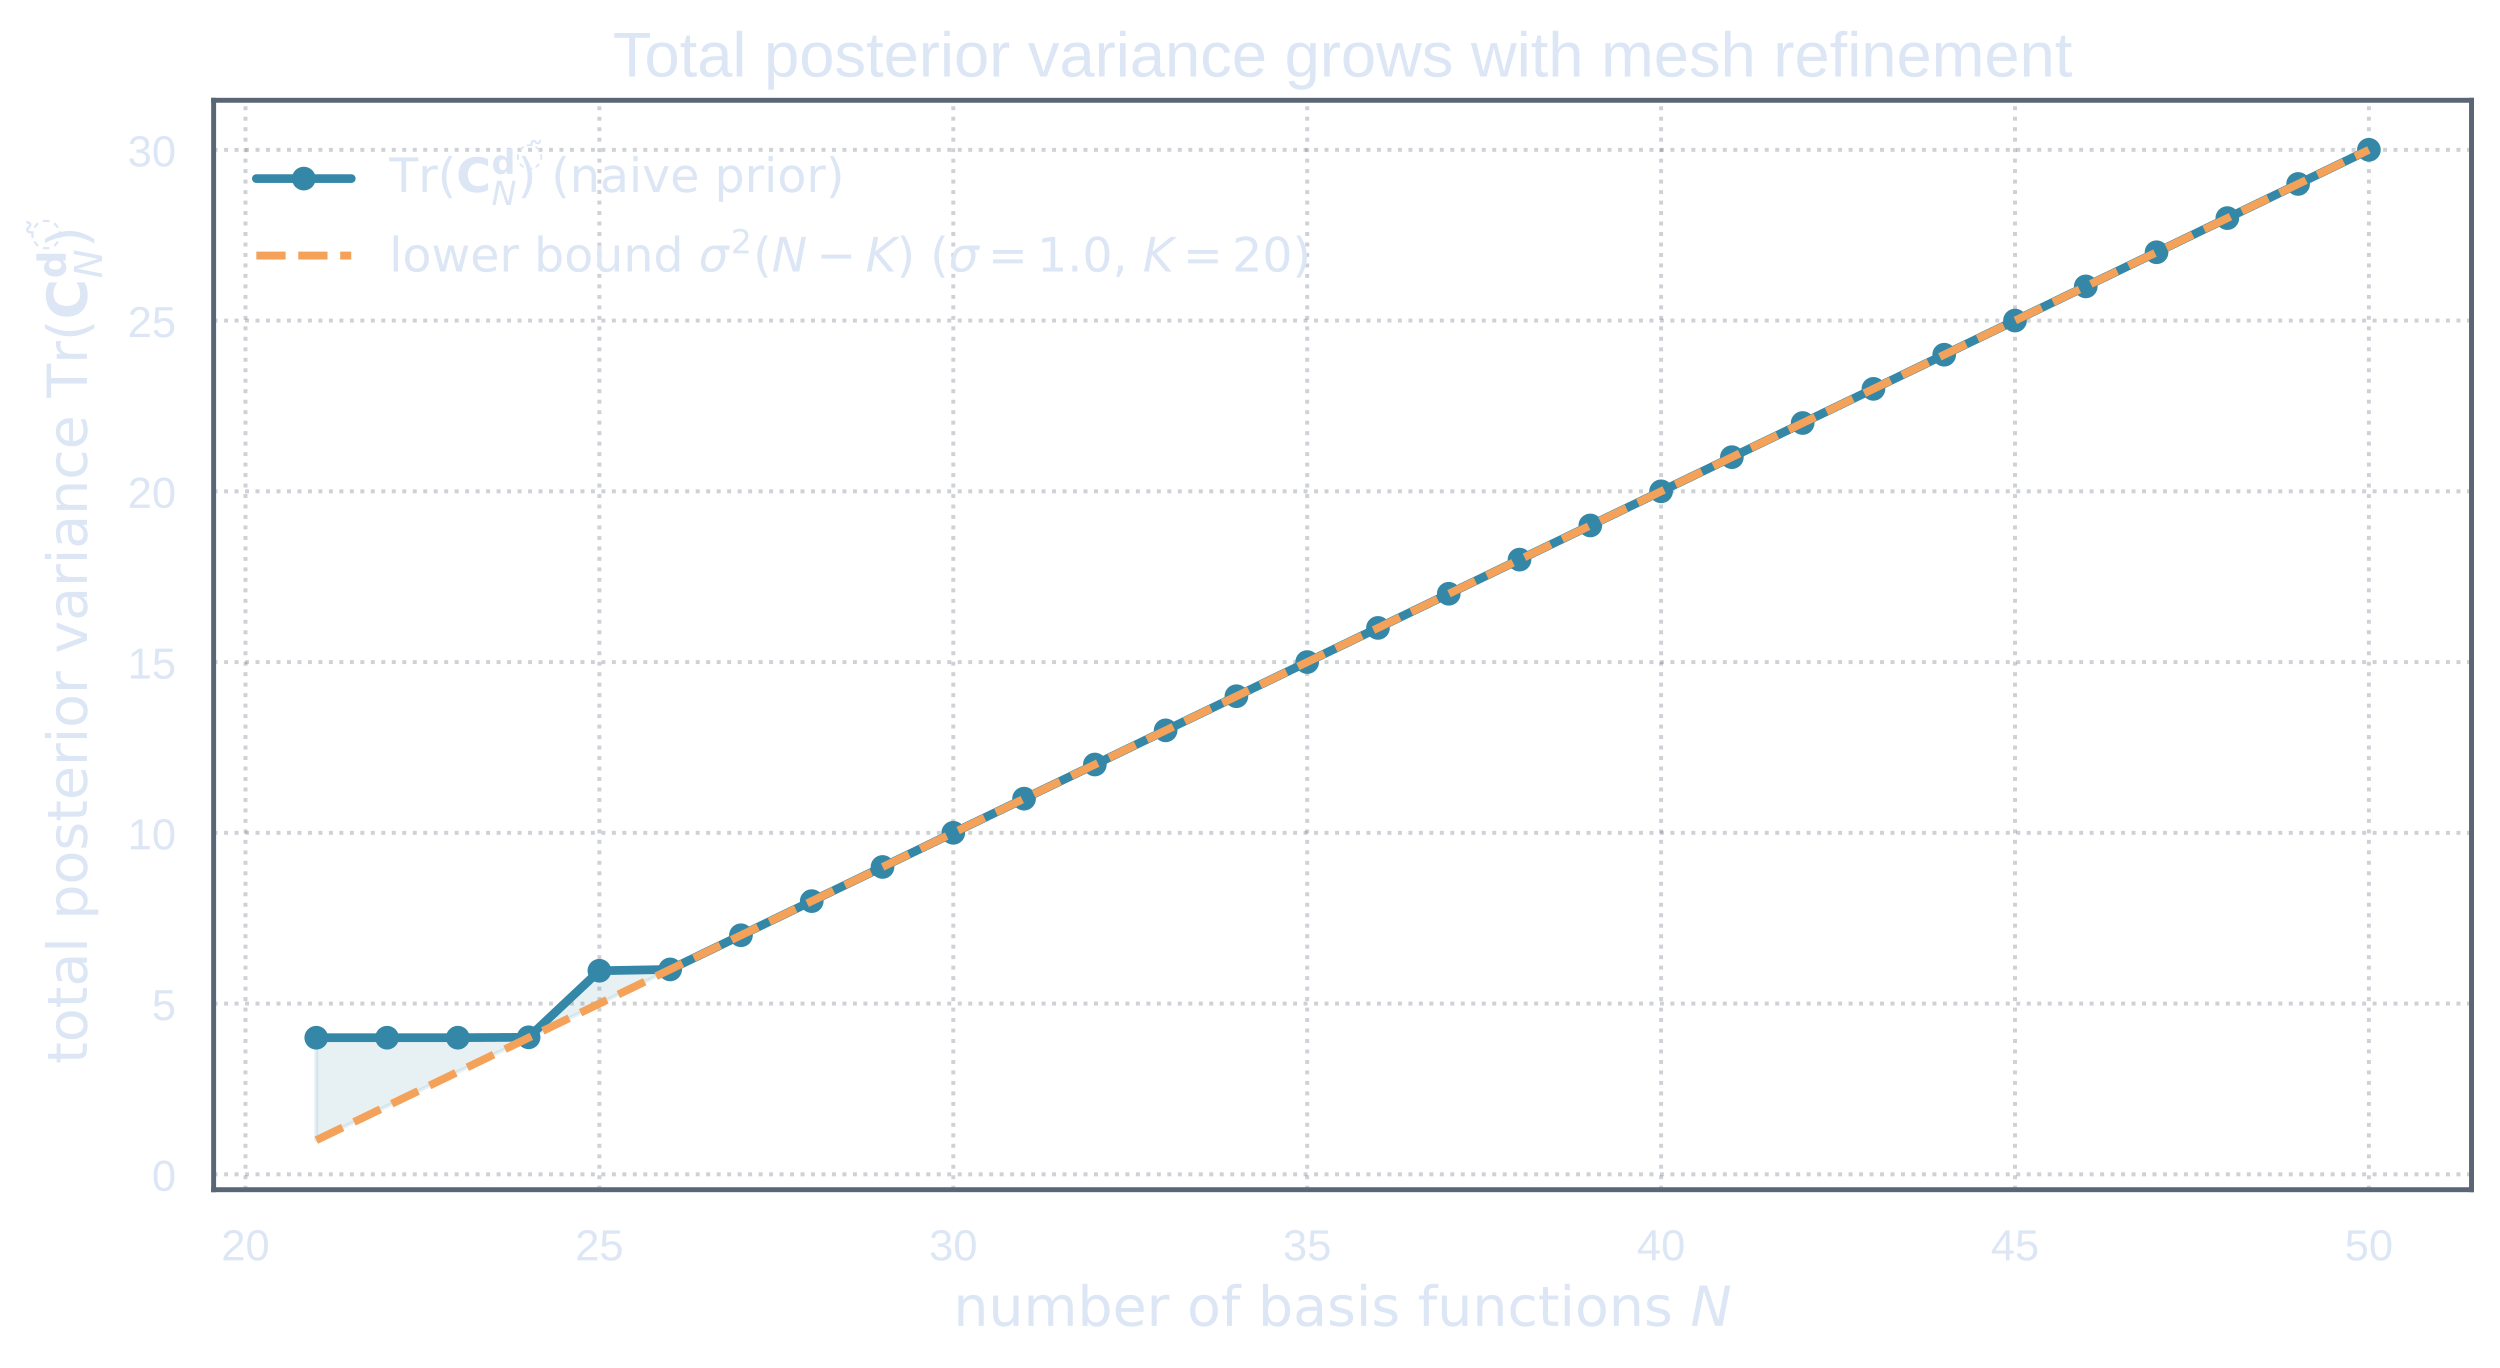
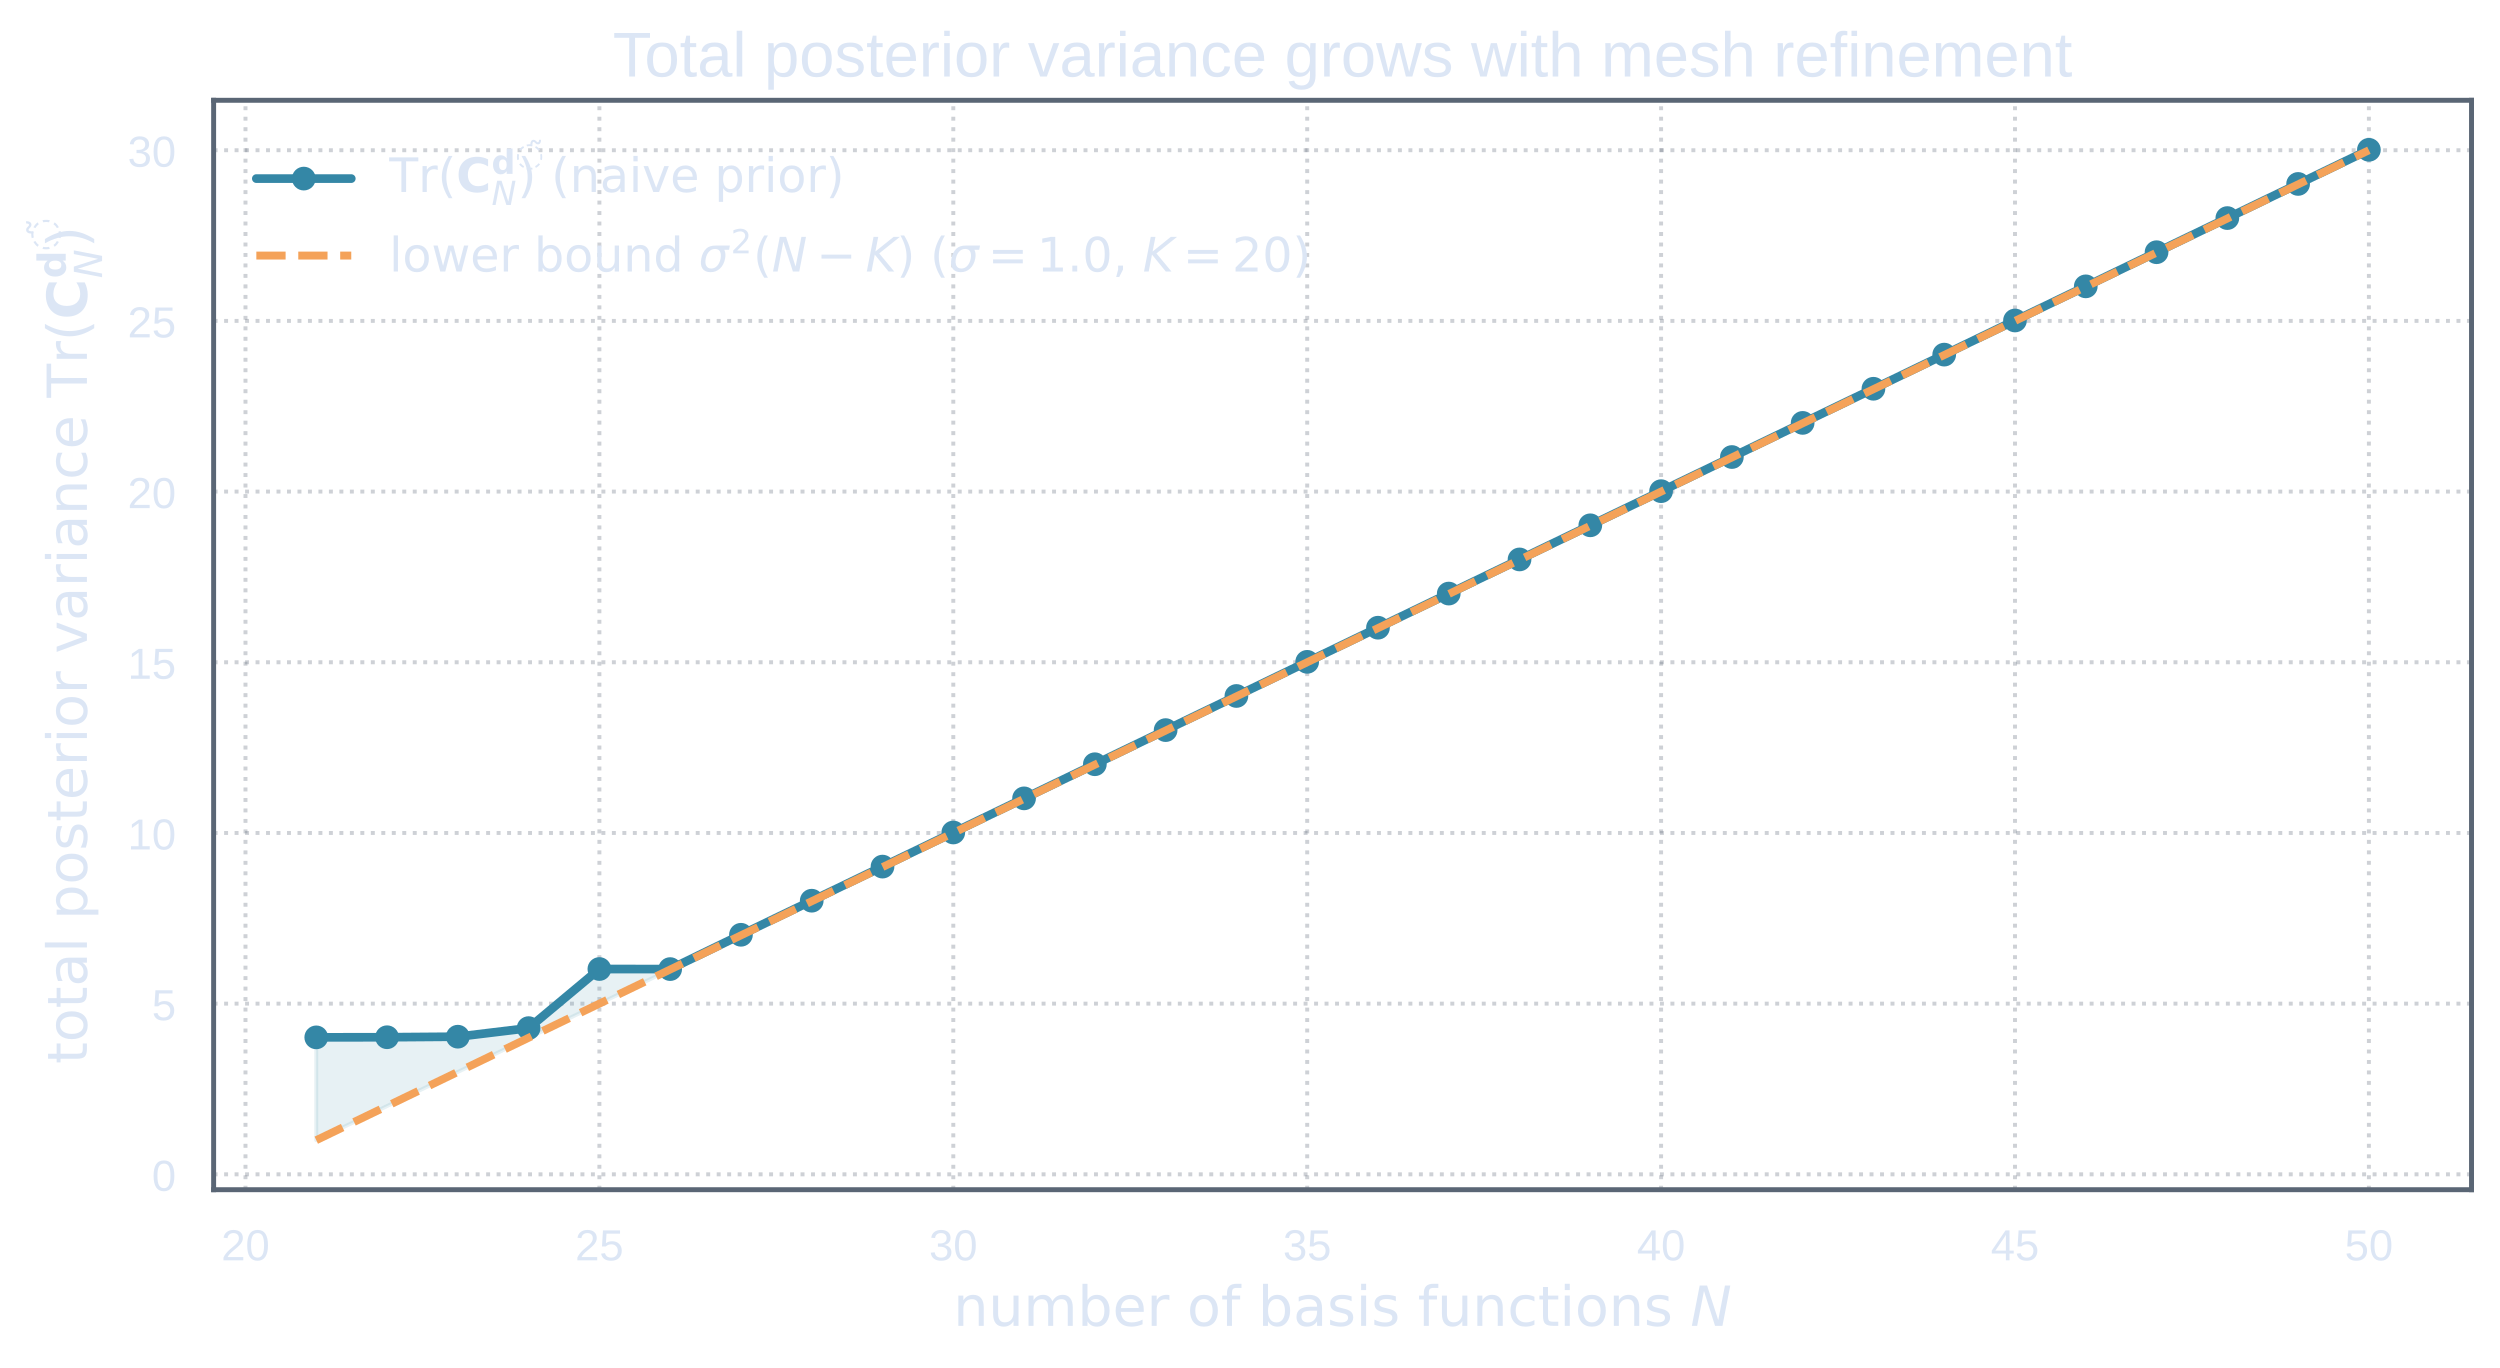
<svg xmlns="http://www.w3.org/2000/svg" xmlns:xlink="http://www.w3.org/1999/xlink" width="632.126pt" height="345.713pt" viewBox="0 0 632.126 345.713" version="1.1">
  <defs>
    <style type="text/css">*{stroke-linejoin: round; stroke-linecap: butt}</style>
  </defs>
  <g id="figure_1">
    <g id="patch_1">
      <path d="M 0 345.713  L 632.126 345.713  L 632.126 0  L 0 0  L 0 345.713  z " style="fill: none" />
    </g>
    <g id="axes_1">
      <g id="patch_2">
        <path d="M 54.017 300.817  L 624.926 300.817  L 624.926 25.358  L 54.017 25.358  L 54.017 300.817  z " style="fill: none" />
      </g>
      <g id="matplotlib.axis_1">
        <g id="xtick_1">
          <g id="line2d_1">
-             <path d="M 62.071 300.817  L 62.071 25.358  " clip-path="url(#p3e83a64a45)" style="fill: none; stroke-dasharray: 1,1.65; stroke-dashoffset: 0; stroke: #5a6675; stroke-opacity: 0.3" />
+             <path d="M 62.071 300.817  L 62.071 25.358  " clip-path="url(#pcfaa991cce)" style="fill: none; stroke-dasharray: 1,1.65; stroke-dashoffset: 0; stroke: #5a6675; stroke-opacity: 0.3" />
          </g>
          <g id="text_1">
            <text style="font-size: 11px; font-family: 'Arial', 'DejaVu Sans', 'Liberation Sans', 'Bitstream Vera Sans', sans-serif; text-anchor: middle; fill: #dce6f5" x="62.071" y="318.676" transform="rotate(-0 62.07107 318.6758)">20</text>
          </g>
        </g>
        <g id="xtick_2">
          <g id="line2d_2">
-             <path d="M 151.555 300.817  L 151.555 25.358  " clip-path="url(#p3e83a64a45)" style="fill: none; stroke-dasharray: 1,1.65; stroke-dashoffset: 0; stroke: #5a6675; stroke-opacity: 0.3" />
+             <path d="M 151.555 300.817  L 151.555 25.358  " clip-path="url(#pcfaa991cce)" style="fill: none; stroke-dasharray: 1,1.65; stroke-dashoffset: 0; stroke: #5a6675; stroke-opacity: 0.3" />
          </g>
          <g id="text_2">
            <text style="font-size: 11px; font-family: 'Arial', 'DejaVu Sans', 'Liberation Sans', 'Bitstream Vera Sans', sans-serif; text-anchor: middle; fill: #dce6f5" x="151.555" y="318.676" transform="rotate(-0 151.5552 318.6758)">25</text>
          </g>
        </g>
        <g id="xtick_3">
          <g id="line2d_3">
-             <path d="M 241.039 300.817  L 241.039 25.358  " clip-path="url(#p3e83a64a45)" style="fill: none; stroke-dasharray: 1,1.65; stroke-dashoffset: 0; stroke: #5a6675; stroke-opacity: 0.3" />
+             <path d="M 241.039 300.817  L 241.039 25.358  " clip-path="url(#pcfaa991cce)" style="fill: none; stroke-dasharray: 1,1.65; stroke-dashoffset: 0; stroke: #5a6675; stroke-opacity: 0.3" />
          </g>
          <g id="text_3">
            <text style="font-size: 11px; font-family: 'Arial', 'DejaVu Sans', 'Liberation Sans', 'Bitstream Vera Sans', sans-serif; text-anchor: middle; fill: #dce6f5" x="241.039" y="318.676" transform="rotate(-0 241.0393 318.6758)">30</text>
          </g>
        </g>
        <g id="xtick_4">
          <g id="line2d_4">
-             <path d="M 330.523 300.817  L 330.523 25.358  " clip-path="url(#p3e83a64a45)" style="fill: none; stroke-dasharray: 1,1.65; stroke-dashoffset: 0; stroke: #5a6675; stroke-opacity: 0.3" />
+             <path d="M 330.523 300.817  L 330.523 25.358  " clip-path="url(#pcfaa991cce)" style="fill: none; stroke-dasharray: 1,1.65; stroke-dashoffset: 0; stroke: #5a6675; stroke-opacity: 0.3" />
          </g>
          <g id="text_4">
            <text style="font-size: 11px; font-family: 'Arial', 'DejaVu Sans', 'Liberation Sans', 'Bitstream Vera Sans', sans-serif; text-anchor: middle; fill: #dce6f5" x="330.523" y="318.676" transform="rotate(-0 330.5235 318.6758)">35</text>
          </g>
        </g>
        <g id="xtick_5">
          <g id="line2d_5">
-             <path d="M 420.008 300.817  L 420.008 25.358  " clip-path="url(#p3e83a64a45)" style="fill: none; stroke-dasharray: 1,1.65; stroke-dashoffset: 0; stroke: #5a6675; stroke-opacity: 0.3" />
+             <path d="M 420.008 300.817  L 420.008 25.358  " clip-path="url(#pcfaa991cce)" style="fill: none; stroke-dasharray: 1,1.65; stroke-dashoffset: 0; stroke: #5a6675; stroke-opacity: 0.3" />
          </g>
          <g id="text_5">
            <text style="font-size: 11px; font-family: 'Arial', 'DejaVu Sans', 'Liberation Sans', 'Bitstream Vera Sans', sans-serif; text-anchor: middle; fill: #dce6f5" x="420.008" y="318.676" transform="rotate(-0 420.0076 318.6758)">40</text>
          </g>
        </g>
        <g id="xtick_6">
          <g id="line2d_6">
-             <path d="M 509.492 300.817  L 509.492 25.358  " clip-path="url(#p3e83a64a45)" style="fill: none; stroke-dasharray: 1,1.65; stroke-dashoffset: 0; stroke: #5a6675; stroke-opacity: 0.3" />
+             <path d="M 509.492 300.817  L 509.492 25.358  " clip-path="url(#pcfaa991cce)" style="fill: none; stroke-dasharray: 1,1.65; stroke-dashoffset: 0; stroke: #5a6675; stroke-opacity: 0.3" />
          </g>
          <g id="text_6">
            <text style="font-size: 11px; font-family: 'Arial', 'DejaVu Sans', 'Liberation Sans', 'Bitstream Vera Sans', sans-serif; text-anchor: middle; fill: #dce6f5" x="509.492" y="318.676" transform="rotate(-0 509.4917 318.6758)">45</text>
          </g>
        </g>
        <g id="xtick_7">
          <g id="line2d_7">
-             <path d="M 598.976 300.817  L 598.976 25.358  " clip-path="url(#p3e83a64a45)" style="fill: none; stroke-dasharray: 1,1.65; stroke-dashoffset: 0; stroke: #5a6675; stroke-opacity: 0.3" />
+             <path d="M 598.976 300.817  L 598.976 25.358  " clip-path="url(#pcfaa991cce)" style="fill: none; stroke-dasharray: 1,1.65; stroke-dashoffset: 0; stroke: #5a6675; stroke-opacity: 0.3" />
          </g>
          <g id="text_7">
            <text style="font-size: 11px; font-family: 'Arial', 'DejaVu Sans', 'Liberation Sans', 'Bitstream Vera Sans', sans-serif; text-anchor: middle; fill: #dce6f5" x="598.976" y="318.676" transform="rotate(-0 598.9759 318.6758)">50</text>
          </g>
        </g>
        <g id="text_8">
          <g style="fill: #dce6f5" transform="translate(241.0519 335.6012)">
            <text>
              <tspan x="0" y="-0.359" style="font-size: 14px; font-family: 'DejaVu Sans'; fill: #dce6f5">n</tspan>
              <tspan x="8.873" y="-0.359" style="font-size: 14px; font-family: 'DejaVu Sans'; fill: #dce6f5">u</tspan>
              <tspan x="17.746" y="-0.359" style="font-size: 14px; font-family: 'DejaVu Sans'; fill: #dce6f5">m</tspan>
              <tspan x="31.384" y="-0.359" style="font-size: 14px; font-family: 'DejaVu Sans'; fill: #dce6f5">b</tspan>
              <tspan x="40.271" y="-0.359" style="font-size: 14px; font-family: 'DejaVu Sans'; fill: #dce6f5">e</tspan>
              <tspan x="48.884" y="-0.359" style="font-size: 14px; font-family: 'DejaVu Sans'; fill: #dce6f5">r</tspan>
              <tspan x="54.64" y="-0.359" style="font-size: 14px; font-family: 'DejaVu Sans'; fill: #dce6f5"> </tspan>
              <tspan x="59.09" y="-0.359" style="font-size: 14px; font-family: 'DejaVu Sans'; fill: #dce6f5">o</tspan>
              <tspan x="67.655" y="-0.359" style="font-size: 14px; font-family: 'DejaVu Sans'; fill: #dce6f5">f</tspan>
              <tspan x="72.584" y="-0.359" style="font-size: 14px; font-family: 'DejaVu Sans'; fill: #dce6f5"> </tspan>
              <tspan x="77.034" y="-0.359" style="font-size: 14px; font-family: 'DejaVu Sans'; fill: #dce6f5">b</tspan>
              <tspan x="85.921" y="-0.359" style="font-size: 14px; font-family: 'DejaVu Sans'; fill: #dce6f5">a</tspan>
              <tspan x="94.5" y="-0.359" style="font-size: 14px; font-family: 'DejaVu Sans'; fill: #dce6f5">s</tspan>
              <tspan x="101.794" y="-0.359" style="font-size: 14px; font-family: 'DejaVu Sans'; fill: #dce6f5">i</tspan>
              <tspan x="105.684" y="-0.359" style="font-size: 14px; font-family: 'DejaVu Sans'; fill: #dce6f5">s</tspan>
              <tspan x="112.978" y="-0.359" style="font-size: 14px; font-family: 'DejaVu Sans'; fill: #dce6f5"> </tspan>
              <tspan x="117.428" y="-0.359" style="font-size: 14px; font-family: 'DejaVu Sans'; fill: #dce6f5">f</tspan>
              <tspan x="122.356" y="-0.359" style="font-size: 14px; font-family: 'DejaVu Sans'; fill: #dce6f5">u</tspan>
              <tspan x="131.229" y="-0.359" style="font-size: 14px; font-family: 'DejaVu Sans'; fill: #dce6f5">n</tspan>
              <tspan x="140.103" y="-0.359" style="font-size: 14px; font-family: 'DejaVu Sans'; fill: #dce6f5">c</tspan>
              <tspan x="147.8" y="-0.359" style="font-size: 14px; font-family: 'DejaVu Sans'; fill: #dce6f5">t</tspan>
              <tspan x="153.289" y="-0.359" style="font-size: 14px; font-family: 'DejaVu Sans'; fill: #dce6f5">i</tspan>
              <tspan x="157.179" y="-0.359" style="font-size: 14px; font-family: 'DejaVu Sans'; fill: #dce6f5">o</tspan>
              <tspan x="165.744" y="-0.359" style="font-size: 14px; font-family: 'DejaVu Sans'; fill: #dce6f5">n</tspan>
              <tspan x="174.617" y="-0.359" style="font-size: 14px; font-family: 'DejaVu Sans'; fill: #dce6f5">s</tspan>
              <tspan x="181.911" y="-0.359" style="font-size: 14px; font-family: 'DejaVu Sans'; fill: #dce6f5"> </tspan>
              <tspan x="186.361" y="-0.359" style="font-style: oblique; font-size: 14px; font-family: 'DejaVu Sans'; fill: #dce6f5">N</tspan>
            </text>
          </g>
        </g>
      </g>
      <g id="matplotlib.axis_2">
        <g id="ytick_1">
          <g id="line2d_8">
-             <path d="M 54.017 296.932  L 624.926 296.932  " clip-path="url(#p3e83a64a45)" style="fill: none; stroke-dasharray: 1,1.65; stroke-dashoffset: 0; stroke: #5a6675; stroke-opacity: 0.3" />
+             <path d="M 54.017 296.928  L 624.926 296.928  " clip-path="url(#pcfaa991cce)" style="fill: none; stroke-dasharray: 1,1.65; stroke-dashoffset: 0; stroke: #5a6675; stroke-opacity: 0.3" />
          </g>
          <g id="text_9">
-             <text style="font-size: 11px; font-family: 'Arial', 'DejaVu Sans', 'Liberation Sans', 'Bitstream Vera Sans', sans-serif; text-anchor: end; fill: #dce6f5" x="44.517" y="301.111" transform="rotate(-0 44.5175 301.1107)">0</text>
+             <text style="font-size: 11px; font-family: 'Arial', 'DejaVu Sans', 'Liberation Sans', 'Bitstream Vera Sans', sans-serif; text-anchor: end; fill: #dce6f5" x="44.517" y="301.107" transform="rotate(-0 44.5175 301.1073)">0</text>
          </g>
        </g>
        <g id="ytick_2">
          <g id="line2d_9">
-             <path d="M 54.017 253.757  L 624.926 253.757  " clip-path="url(#p3e83a64a45)" style="fill: none; stroke-dasharray: 1,1.65; stroke-dashoffset: 0; stroke: #5a6675; stroke-opacity: 0.3" />
+             <path d="M 54.017 253.77  L 624.926 253.77  " clip-path="url(#pcfaa991cce)" style="fill: none; stroke-dasharray: 1,1.65; stroke-dashoffset: 0; stroke: #5a6675; stroke-opacity: 0.3" />
          </g>
          <g id="text_10">
-             <text style="font-size: 11px; font-family: 'Arial', 'DejaVu Sans', 'Liberation Sans', 'Bitstream Vera Sans', sans-serif; text-anchor: end; fill: #dce6f5" x="44.517" y="257.936" transform="rotate(-0 44.5175 257.9359)">5</text>
+             <text style="font-size: 11px; font-family: 'Arial', 'DejaVu Sans', 'Liberation Sans', 'Bitstream Vera Sans', sans-serif; text-anchor: end; fill: #dce6f5" x="44.517" y="257.95" transform="rotate(-0 44.5175 257.9496)">5</text>
          </g>
        </g>
        <g id="ytick_3">
          <g id="line2d_10">
-             <path d="M 54.017 210.582  L 624.926 210.582  " clip-path="url(#p3e83a64a45)" style="fill: none; stroke-dasharray: 1,1.65; stroke-dashoffset: 0; stroke: #5a6675; stroke-opacity: 0.3" />
+             <path d="M 54.017 210.613  L 624.926 210.613  " clip-path="url(#pcfaa991cce)" style="fill: none; stroke-dasharray: 1,1.65; stroke-dashoffset: 0; stroke: #5a6675; stroke-opacity: 0.3" />
          </g>
          <g id="text_11">
-             <text style="font-size: 11px; font-family: 'Arial', 'DejaVu Sans', 'Liberation Sans', 'Bitstream Vera Sans', sans-serif; text-anchor: end; fill: #dce6f5" x="44.517" y="214.761" transform="rotate(-0 44.5175 214.761)">10</text>
+             <text style="font-size: 11px; font-family: 'Arial', 'DejaVu Sans', 'Liberation Sans', 'Bitstream Vera Sans', sans-serif; text-anchor: end; fill: #dce6f5" x="44.517" y="214.792" transform="rotate(-0 44.5175 214.7918)">10</text>
          </g>
        </g>
        <g id="ytick_4">
          <g id="line2d_11">
-             <path d="M 54.017 167.407  L 624.926 167.407  " clip-path="url(#p3e83a64a45)" style="fill: none; stroke-dasharray: 1,1.65; stroke-dashoffset: 0; stroke: #5a6675; stroke-opacity: 0.3" />
+             <path d="M 54.017 167.455  L 624.926 167.455  " clip-path="url(#pcfaa991cce)" style="fill: none; stroke-dasharray: 1,1.65; stroke-dashoffset: 0; stroke: #5a6675; stroke-opacity: 0.3" />
          </g>
          <g id="text_12">
-             <text style="font-size: 11px; font-family: 'Arial', 'DejaVu Sans', 'Liberation Sans', 'Bitstream Vera Sans', sans-serif; text-anchor: end; fill: #dce6f5" x="44.517" y="171.586" transform="rotate(-0 44.5175 171.5862)">15</text>
+             <text style="font-size: 11px; font-family: 'Arial', 'DejaVu Sans', 'Liberation Sans', 'Bitstream Vera Sans', sans-serif; text-anchor: end; fill: #dce6f5" x="44.517" y="171.634" transform="rotate(-0 44.5175 171.6341)">15</text>
          </g>
        </g>
        <g id="ytick_5">
          <g id="line2d_12">
-             <path d="M 54.017 124.232  L 624.926 124.232  " clip-path="url(#p3e83a64a45)" style="fill: none; stroke-dasharray: 1,1.65; stroke-dashoffset: 0; stroke: #5a6675; stroke-opacity: 0.3" />
+             <path d="M 54.017 124.297  L 624.926 124.297  " clip-path="url(#pcfaa991cce)" style="fill: none; stroke-dasharray: 1,1.65; stroke-dashoffset: 0; stroke: #5a6675; stroke-opacity: 0.3" />
          </g>
          <g id="text_13">
-             <text style="font-size: 11px; font-family: 'Arial', 'DejaVu Sans', 'Liberation Sans', 'Bitstream Vera Sans', sans-serif; text-anchor: end; fill: #dce6f5" x="44.517" y="128.411" transform="rotate(-0 44.5175 128.4114)">20</text>
+             <text style="font-size: 11px; font-family: 'Arial', 'DejaVu Sans', 'Liberation Sans', 'Bitstream Vera Sans', sans-serif; text-anchor: end; fill: #dce6f5" x="44.517" y="128.476" transform="rotate(-0 44.5175 128.4764)">20</text>
          </g>
        </g>
        <g id="ytick_6">
          <g id="line2d_13">
-             <path d="M 54.017 81.057  L 624.926 81.057  " clip-path="url(#p3e83a64a45)" style="fill: none; stroke-dasharray: 1,1.65; stroke-dashoffset: 0; stroke: #5a6675; stroke-opacity: 0.3" />
+             <path d="M 54.017 81.14  L 624.926 81.14  " clip-path="url(#pcfaa991cce)" style="fill: none; stroke-dasharray: 1,1.65; stroke-dashoffset: 0; stroke: #5a6675; stroke-opacity: 0.3" />
          </g>
          <g id="text_14">
-             <text style="font-size: 11px; font-family: 'Arial', 'DejaVu Sans', 'Liberation Sans', 'Bitstream Vera Sans', sans-serif; text-anchor: end; fill: #dce6f5" x="44.517" y="85.237" transform="rotate(-0 44.5175 85.23657)">25</text>
+             <text style="font-size: 11px; font-family: 'Arial', 'DejaVu Sans', 'Liberation Sans', 'Bitstream Vera Sans', sans-serif; text-anchor: end; fill: #dce6f5" x="44.517" y="85.319" transform="rotate(-0 44.5175 85.3187)">25</text>
          </g>
        </g>
        <g id="ytick_7">
          <g id="line2d_14">
-             <path d="M 54.017 37.883  L 624.926 37.883  " clip-path="url(#p3e83a64a45)" style="fill: none; stroke-dasharray: 1,1.65; stroke-dashoffset: 0; stroke: #5a6675; stroke-opacity: 0.3" />
+             <path d="M 54.017 37.982  L 624.926 37.982  " clip-path="url(#pcfaa991cce)" style="fill: none; stroke-dasharray: 1,1.65; stroke-dashoffset: 0; stroke: #5a6675; stroke-opacity: 0.3" />
          </g>
          <g id="text_15">
-             <text style="font-size: 11px; font-family: 'Arial', 'DejaVu Sans', 'Liberation Sans', 'Bitstream Vera Sans', sans-serif; text-anchor: end; fill: #dce6f5" x="44.517" y="42.062" transform="rotate(-0 44.5175 42.06175)">30</text>
+             <text style="font-size: 11px; font-family: 'Arial', 'DejaVu Sans', 'Liberation Sans', 'Bitstream Vera Sans', sans-serif; text-anchor: end; fill: #dce6f5" x="44.517" y="42.161" transform="rotate(-0 44.5175 42.16098)">30</text>
          </g>
        </g>
        <g id="text_16">
          <g style="fill: #dce6f5" transform="translate(22.6 268.9975) rotate(-90)">
            <text>
              <tspan x="0" y="-0.622" style="font-size: 14px; font-family: 'DejaVu Sans'; fill: #dce6f5">t</tspan>
              <tspan x="5.489" y="-0.622" style="font-size: 14px; font-family: 'DejaVu Sans'; fill: #dce6f5">o</tspan>
              <tspan x="14.055" y="-0.622" style="font-size: 14px; font-family: 'DejaVu Sans'; fill: #dce6f5">t</tspan>
              <tspan x="19.544" y="-0.622" style="font-size: 14px; font-family: 'DejaVu Sans'; fill: #dce6f5">a</tspan>
              <tspan x="28.123" y="-0.622" style="font-size: 14px; font-family: 'DejaVu Sans'; fill: #dce6f5">l</tspan>
              <tspan x="32.013" y="-0.622" style="font-size: 14px; font-family: 'DejaVu Sans'; fill: #dce6f5"> </tspan>
              <tspan x="36.463" y="-0.622" style="font-size: 14px; font-family: 'DejaVu Sans'; fill: #dce6f5">p</tspan>
              <tspan x="45.35" y="-0.622" style="font-size: 14px; font-family: 'DejaVu Sans'; fill: #dce6f5">o</tspan>
              <tspan x="53.915" y="-0.622" style="font-size: 14px; font-family: 'DejaVu Sans'; fill: #dce6f5">s</tspan>
              <tspan x="61.209" y="-0.622" style="font-size: 14px; font-family: 'DejaVu Sans'; fill: #dce6f5">t</tspan>
              <tspan x="66.698" y="-0.622" style="font-size: 14px; font-family: 'DejaVu Sans'; fill: #dce6f5">e</tspan>
              <tspan x="75.312" y="-0.622" style="font-size: 14px; font-family: 'DejaVu Sans'; fill: #dce6f5">r</tspan>
              <tspan x="81.067" y="-0.622" style="font-size: 14px; font-family: 'DejaVu Sans'; fill: #dce6f5">i</tspan>
              <tspan x="84.957" y="-0.622" style="font-size: 14px; font-family: 'DejaVu Sans'; fill: #dce6f5">o</tspan>
              <tspan x="93.522" y="-0.622" style="font-size: 14px; font-family: 'DejaVu Sans'; fill: #dce6f5">r</tspan>
              <tspan x="99.278" y="-0.622" style="font-size: 14px; font-family: 'DejaVu Sans'; fill: #dce6f5"> </tspan>
              <tspan x="103.729" y="-0.622" style="font-size: 14px; font-family: 'DejaVu Sans'; fill: #dce6f5">v</tspan>
              <tspan x="112.014" y="-0.622" style="font-size: 14px; font-family: 'DejaVu Sans'; fill: #dce6f5">a</tspan>
              <tspan x="120.593" y="-0.622" style="font-size: 14px; font-family: 'DejaVu Sans'; fill: #dce6f5">r</tspan>
              <tspan x="126.349" y="-0.622" style="font-size: 14px; font-family: 'DejaVu Sans'; fill: #dce6f5">i</tspan>
              <tspan x="130.238" y="-0.622" style="font-size: 14px; font-family: 'DejaVu Sans'; fill: #dce6f5">a</tspan>
              <tspan x="138.817" y="-0.622" style="font-size: 14px; font-family: 'DejaVu Sans'; fill: #dce6f5">n</tspan>
              <tspan x="147.69" y="-0.622" style="font-size: 14px; font-family: 'DejaVu Sans'; fill: #dce6f5">c</tspan>
              <tspan x="155.388" y="-0.622" style="font-size: 14px; font-family: 'DejaVu Sans'; fill: #dce6f5">e</tspan>
              <tspan x="164.001" y="-0.622" style="font-size: 14px; font-family: 'DejaVu Sans'; fill: #dce6f5"> </tspan>
              <tspan x="168.451" y="-0.622" style="font-size: 14px; font-family: 'DejaVu Sans'; fill: #dce6f5">T</tspan>
              <tspan x="177.003" y="-0.622" style="font-size: 14px; font-family: 'DejaVu Sans'; fill: #dce6f5">r</tspan>
              <tspan x="182.759" y="-0.622" style="font-size: 14px; font-family: 'DejaVu Sans'; fill: #dce6f5">(</tspan>
              <tspan x="206.343" y="-0.622" style="font-size: 14px; font-family: 'DejaVu Sans'; fill: #dce6f5">)</tspan>
              <tspan x="188.221" y="-0.622" style="font-weight: 700; font-size: 14px; font-family: 'DejaVu Sans'; fill: #dce6f5">C</tspan>
              <tspan x="205.414" y="-8.389" style="font-size: 9.8px; font-family: 'DejaVu Sans'; fill: #dce6f5">̃</tspan>
              <tspan x="198.629" y="-5.981" style="font-weight: 700; font-size: 9.8px; font-family: 'DejaVu Sans'; fill: #dce6f5">d</tspan>
              <tspan x="198.629" y="3.206" style="font-style: oblique; font-size: 9.8px; font-family: 'DejaVu Sans'; fill: #dce6f5">N</tspan>
            </text>
          </g>
        </g>
      </g>
      <g id="FillBetweenPolyCollection_1">
        <defs>
-           <path id="md6ef1d69d7" d="M 79.968 -83.325  L 79.968 -57.416  L 97.865 -66.051  L 115.762 -74.686  L 133.658 -83.321  L 151.555 -91.956  L 169.452 -100.591  L 187.349 -109.226  L 205.246 -117.861  L 223.143 -126.496  L 241.039 -135.131  L 258.936 -143.766  L 276.833 -152.401  L 294.73 -161.036  L 312.627 -169.671  L 330.523 -178.306  L 348.42 -186.941  L 366.317 -195.576  L 384.214 -204.211  L 402.111 -212.846  L 420.008 -221.481  L 437.904 -230.116  L 455.801 -238.75  L 473.698 -247.385  L 491.595 -256.02  L 509.492 -264.655  L 527.389 -273.29  L 545.285 -281.925  L 563.182 -290.56  L 581.079 -299.195  L 598.976 -307.83  L 598.976 -307.834  L 598.976 -307.834  L 581.079 -299.199  L 563.182 -290.564  L 545.285 -281.93  L 527.389 -273.295  L 509.492 -264.66  L 491.595 -256.025  L 473.698 -247.39  L 455.801 -238.755  L 437.904 -230.12  L 420.008 -221.485  L 402.111 -212.85  L 384.214 -204.215  L 366.317 -195.58  L 348.42 -186.945  L 330.523 -178.31  L 312.627 -169.675  L 294.73 -161.04  L 276.833 -152.405  L 258.936 -143.77  L 241.039 -135.136  L 223.143 -126.501  L 205.246 -117.866  L 187.349 -109.232  L 169.452 -100.595  L 151.555 -100.259  L 133.658 -83.433  L 115.762 -83.332  L 97.865 -83.327  L 79.968 -83.325  z " style="stroke: #3487a6; stroke-opacity: 0.12" />
+           <path id="mc6b29cd539" d="M 79.968 -83.413  L 79.968 -57.416  L 97.865 -66.048  L 115.762 -74.679  L 133.658 -83.311  L 151.555 -91.942  L 169.452 -100.574  L 187.349 -109.205  L 205.246 -117.837  L 223.143 -126.469  L 241.039 -135.1  L 258.936 -143.732  L 276.833 -152.363  L 294.73 -160.995  L 312.627 -169.626  L 330.523 -178.258  L 348.42 -186.889  L 366.317 -195.521  L 384.214 -204.152  L 402.111 -212.784  L 420.008 -221.416  L 437.904 -230.047  L 455.801 -238.679  L 473.698 -247.31  L 491.595 -255.942  L 509.492 -264.573  L 527.389 -273.205  L 545.285 -281.836  L 563.182 -290.468  L 581.079 -299.099  L 598.976 -307.731  L 598.976 -307.834  L 598.976 -307.834  L 581.079 -299.203  L 563.182 -290.572  L 545.285 -281.94  L 527.389 -273.309  L 509.492 -264.678  L 491.595 -256.047  L 473.698 -247.415  L 455.801 -238.784  L 437.904 -230.152  L 420.008 -221.521  L 402.111 -212.89  L 384.214 -204.259  L 366.317 -195.628  L 348.42 -186.997  L 330.523 -178.366  L 312.627 -169.736  L 294.73 -161.105  L 276.833 -152.475  L 258.936 -143.846  L 241.039 -135.218  L 223.143 -126.592  L 205.246 -117.97  L 187.349 -109.354  L 169.452 -100.679  L 151.555 -100.697  L 133.658 -85.751  L 115.762 -83.585  L 97.865 -83.447  L 79.968 -83.413  z " style="stroke: #3487a6; stroke-opacity: 0.12" />
        </defs>
-         <g clip-path="url(#p3e83a64a45)">
-           <use xlink:href="#md6ef1d69d7" x="0" y="345.713" style="fill: #3487a6; fill-opacity: 0.12; stroke: #3487a6; stroke-opacity: 0.12" />
+         <g clip-path="url(#pcfaa991cce)">
+           <use xlink:href="#mc6b29cd539" x="0" y="345.713" style="fill: #3487a6; fill-opacity: 0.12; stroke: #3487a6; stroke-opacity: 0.12" />
        </g>
      </g>
      <g id="line2d_15">
-         <path d="M 79.968 262.388  L 97.865 262.386  L 115.762 262.381  L 133.658 262.28  L 151.555 245.454  L 169.452 245.118  L 187.349 236.481  L 205.246 227.847  L 223.143 219.212  L 241.039 210.577  L 258.936 201.942  L 276.833 193.308  L 294.73 184.673  L 312.627 176.038  L 330.523 167.403  L 348.42 158.768  L 366.317 150.133  L 384.214 141.498  L 402.111 132.863  L 420.008 124.228  L 437.904 115.593  L 455.801 106.958  L 473.698 98.323  L 491.595 89.688  L 509.492 81.053  L 527.389 72.418  L 545.285 63.783  L 563.182 55.148  L 581.079 46.513  L 598.976 37.878  " clip-path="url(#p3e83a64a45)" style="fill: none; stroke: #3487a6; stroke-width: 2.2; stroke-linecap: round" />
+         <path d="M 79.968 262.299  L 97.865 262.266  L 115.762 262.128  L 133.658 259.962  L 151.555 245.016  L 169.452 245.034  L 187.349 236.359  L 205.246 227.743  L 223.143 219.121  L 241.039 210.495  L 258.936 201.867  L 276.833 193.238  L 294.73 184.607  L 312.627 175.977  L 330.523 167.346  L 348.42 158.715  L 366.317 150.085  L 384.214 141.454  L 402.111 132.823  L 420.008 124.192  L 437.904 115.56  L 455.801 106.929  L 473.698 98.298  L 491.595 89.666  L 509.492 81.035  L 527.389 72.404  L 545.285 63.772  L 563.182 55.141  L 581.079 46.51  L 598.976 37.878  " clip-path="url(#pcfaa991cce)" style="fill: none; stroke: #3487a6; stroke-width: 2.2; stroke-linecap: round" />
        <defs>
-           <path id="m14c300352e" d="M 0 2.5  C 0.663 2.5 1.299 2.237 1.768 1.768  C 2.237 1.299 2.5 0.663 2.5 0  C 2.5 -0.663 2.237 -1.299 1.768 -1.768  C 1.299 -2.237 0.663 -2.5 0 -2.5  C -0.663 -2.5 -1.299 -2.237 -1.768 -1.768  C -2.237 -1.299 -2.5 -0.663 -2.5 0  C -2.5 0.663 -2.237 1.299 -1.768 1.768  C -1.299 2.237 -0.663 2.5 0 2.5  z " style="stroke: #3487a6" />
+           <path id="m0b210149ff" d="M 0 2.5  C 0.663 2.5 1.299 2.237 1.768 1.768  C 2.237 1.299 2.5 0.663 2.5 0  C 2.5 -0.663 2.237 -1.299 1.768 -1.768  C 1.299 -2.237 0.663 -2.5 0 -2.5  C -0.663 -2.5 -1.299 -2.237 -1.768 -1.768  C -2.237 -1.299 -2.5 -0.663 -2.5 0  C -2.5 0.663 -2.237 1.299 -1.768 1.768  C -1.299 2.237 -0.663 2.5 0 2.5  z " style="stroke: #3487a6" />
        </defs>
-         <g clip-path="url(#p3e83a64a45)">
-           <use xlink:href="#m14c300352e" x="79.968" y="262.388" style="fill: #3487a6; stroke: #3487a6" />
-           <use xlink:href="#m14c300352e" x="97.865" y="262.386" style="fill: #3487a6; stroke: #3487a6" />
-           <use xlink:href="#m14c300352e" x="115.762" y="262.381" style="fill: #3487a6; stroke: #3487a6" />
-           <use xlink:href="#m14c300352e" x="133.658" y="262.28" style="fill: #3487a6; stroke: #3487a6" />
-           <use xlink:href="#m14c300352e" x="151.555" y="245.454" style="fill: #3487a6; stroke: #3487a6" />
-           <use xlink:href="#m14c300352e" x="169.452" y="245.118" style="fill: #3487a6; stroke: #3487a6" />
-           <use xlink:href="#m14c300352e" x="187.349" y="236.481" style="fill: #3487a6; stroke: #3487a6" />
-           <use xlink:href="#m14c300352e" x="205.246" y="227.847" style="fill: #3487a6; stroke: #3487a6" />
-           <use xlink:href="#m14c300352e" x="223.143" y="219.212" style="fill: #3487a6; stroke: #3487a6" />
-           <use xlink:href="#m14c300352e" x="241.039" y="210.577" style="fill: #3487a6; stroke: #3487a6" />
-           <use xlink:href="#m14c300352e" x="258.936" y="201.942" style="fill: #3487a6; stroke: #3487a6" />
-           <use xlink:href="#m14c300352e" x="276.833" y="193.308" style="fill: #3487a6; stroke: #3487a6" />
-           <use xlink:href="#m14c300352e" x="294.73" y="184.673" style="fill: #3487a6; stroke: #3487a6" />
-           <use xlink:href="#m14c300352e" x="312.627" y="176.038" style="fill: #3487a6; stroke: #3487a6" />
-           <use xlink:href="#m14c300352e" x="330.523" y="167.403" style="fill: #3487a6; stroke: #3487a6" />
-           <use xlink:href="#m14c300352e" x="348.42" y="158.768" style="fill: #3487a6; stroke: #3487a6" />
-           <use xlink:href="#m14c300352e" x="366.317" y="150.133" style="fill: #3487a6; stroke: #3487a6" />
-           <use xlink:href="#m14c300352e" x="384.214" y="141.498" style="fill: #3487a6; stroke: #3487a6" />
-           <use xlink:href="#m14c300352e" x="402.111" y="132.863" style="fill: #3487a6; stroke: #3487a6" />
-           <use xlink:href="#m14c300352e" x="420.008" y="124.228" style="fill: #3487a6; stroke: #3487a6" />
-           <use xlink:href="#m14c300352e" x="437.904" y="115.593" style="fill: #3487a6; stroke: #3487a6" />
-           <use xlink:href="#m14c300352e" x="455.801" y="106.958" style="fill: #3487a6; stroke: #3487a6" />
-           <use xlink:href="#m14c300352e" x="473.698" y="98.323" style="fill: #3487a6; stroke: #3487a6" />
-           <use xlink:href="#m14c300352e" x="491.595" y="89.688" style="fill: #3487a6; stroke: #3487a6" />
-           <use xlink:href="#m14c300352e" x="509.492" y="81.053" style="fill: #3487a6; stroke: #3487a6" />
-           <use xlink:href="#m14c300352e" x="527.389" y="72.418" style="fill: #3487a6; stroke: #3487a6" />
-           <use xlink:href="#m14c300352e" x="545.285" y="63.783" style="fill: #3487a6; stroke: #3487a6" />
-           <use xlink:href="#m14c300352e" x="563.182" y="55.148" style="fill: #3487a6; stroke: #3487a6" />
-           <use xlink:href="#m14c300352e" x="581.079" y="46.513" style="fill: #3487a6; stroke: #3487a6" />
-           <use xlink:href="#m14c300352e" x="598.976" y="37.878" style="fill: #3487a6; stroke: #3487a6" />
+         <g clip-path="url(#pcfaa991cce)">
+           <use xlink:href="#m0b210149ff" x="79.968" y="262.299" style="fill: #3487a6; stroke: #3487a6" />
+           <use xlink:href="#m0b210149ff" x="97.865" y="262.266" style="fill: #3487a6; stroke: #3487a6" />
+           <use xlink:href="#m0b210149ff" x="115.762" y="262.128" style="fill: #3487a6; stroke: #3487a6" />
+           <use xlink:href="#m0b210149ff" x="133.658" y="259.962" style="fill: #3487a6; stroke: #3487a6" />
+           <use xlink:href="#m0b210149ff" x="151.555" y="245.016" style="fill: #3487a6; stroke: #3487a6" />
+           <use xlink:href="#m0b210149ff" x="169.452" y="245.034" style="fill: #3487a6; stroke: #3487a6" />
+           <use xlink:href="#m0b210149ff" x="187.349" y="236.359" style="fill: #3487a6; stroke: #3487a6" />
+           <use xlink:href="#m0b210149ff" x="205.246" y="227.743" style="fill: #3487a6; stroke: #3487a6" />
+           <use xlink:href="#m0b210149ff" x="223.143" y="219.121" style="fill: #3487a6; stroke: #3487a6" />
+           <use xlink:href="#m0b210149ff" x="241.039" y="210.495" style="fill: #3487a6; stroke: #3487a6" />
+           <use xlink:href="#m0b210149ff" x="258.936" y="201.867" style="fill: #3487a6; stroke: #3487a6" />
+           <use xlink:href="#m0b210149ff" x="276.833" y="193.238" style="fill: #3487a6; stroke: #3487a6" />
+           <use xlink:href="#m0b210149ff" x="294.73" y="184.607" style="fill: #3487a6; stroke: #3487a6" />
+           <use xlink:href="#m0b210149ff" x="312.627" y="175.977" style="fill: #3487a6; stroke: #3487a6" />
+           <use xlink:href="#m0b210149ff" x="330.523" y="167.346" style="fill: #3487a6; stroke: #3487a6" />
+           <use xlink:href="#m0b210149ff" x="348.42" y="158.715" style="fill: #3487a6; stroke: #3487a6" />
+           <use xlink:href="#m0b210149ff" x="366.317" y="150.085" style="fill: #3487a6; stroke: #3487a6" />
+           <use xlink:href="#m0b210149ff" x="384.214" y="141.454" style="fill: #3487a6; stroke: #3487a6" />
+           <use xlink:href="#m0b210149ff" x="402.111" y="132.823" style="fill: #3487a6; stroke: #3487a6" />
+           <use xlink:href="#m0b210149ff" x="420.008" y="124.192" style="fill: #3487a6; stroke: #3487a6" />
+           <use xlink:href="#m0b210149ff" x="437.904" y="115.56" style="fill: #3487a6; stroke: #3487a6" />
+           <use xlink:href="#m0b210149ff" x="455.801" y="106.929" style="fill: #3487a6; stroke: #3487a6" />
+           <use xlink:href="#m0b210149ff" x="473.698" y="98.298" style="fill: #3487a6; stroke: #3487a6" />
+           <use xlink:href="#m0b210149ff" x="491.595" y="89.666" style="fill: #3487a6; stroke: #3487a6" />
+           <use xlink:href="#m0b210149ff" x="509.492" y="81.035" style="fill: #3487a6; stroke: #3487a6" />
+           <use xlink:href="#m0b210149ff" x="527.389" y="72.404" style="fill: #3487a6; stroke: #3487a6" />
+           <use xlink:href="#m0b210149ff" x="545.285" y="63.772" style="fill: #3487a6; stroke: #3487a6" />
+           <use xlink:href="#m0b210149ff" x="563.182" y="55.141" style="fill: #3487a6; stroke: #3487a6" />
+           <use xlink:href="#m0b210149ff" x="581.079" y="46.51" style="fill: #3487a6; stroke: #3487a6" />
+           <use xlink:href="#m0b210149ff" x="598.976" y="37.878" style="fill: #3487a6; stroke: #3487a6" />
        </g>
      </g>
      <g id="line2d_16">
-         <path d="M 79.968 288.297  L 97.865 279.662  L 115.762 271.027  L 133.658 262.392  L 151.555 253.757  L 169.452 245.122  L 187.349 236.487  L 205.246 227.852  L 223.143 219.217  L 241.039 210.582  L 258.936 201.947  L 276.833 193.312  L 294.73 184.677  L 312.627 176.042  L 330.523 167.407  L 348.42 158.772  L 366.317 150.137  L 384.214 141.502  L 402.111 132.867  L 420.008 124.232  L 437.904 115.597  L 455.801 106.962  L 473.698 98.327  L 491.595 89.692  L 509.492 81.057  L 527.389 72.422  L 545.285 63.788  L 563.182 55.153  L 581.079 46.518  L 598.976 37.883  " clip-path="url(#p3e83a64a45)" style="fill: none; stroke-dasharray: 7.4,3.2; stroke-dashoffset: 0; stroke: #f4a259; stroke-width: 2" />
+         <path d="M 79.968 288.297  L 97.865 279.665  L 115.762 271.034  L 133.658 262.402  L 151.555 253.77  L 169.452 245.139  L 187.349 236.507  L 205.246 227.876  L 223.143 219.244  L 241.039 210.613  L 258.936 201.981  L 276.833 193.35  L 294.73 184.718  L 312.627 176.087  L 330.523 167.455  L 348.42 158.823  L 366.317 150.192  L 384.214 141.56  L 402.111 132.929  L 420.008 124.297  L 437.904 115.666  L 455.801 107.034  L 473.698 98.403  L 491.595 89.771  L 509.492 81.14  L 527.389 72.508  L 545.285 63.876  L 563.182 55.245  L 581.079 46.613  L 598.976 37.982  " clip-path="url(#pcfaa991cce)" style="fill: none; stroke-dasharray: 7.4,3.2; stroke-dashoffset: 0; stroke: #f4a259; stroke-width: 2" />
      </g>
      <g id="patch_3">
        <path d="M 54.017 300.817  L 54.017 25.358  " style="fill: none; stroke: #5a6675; stroke-width: 1.25; stroke-linejoin: miter; stroke-linecap: square" />
      </g>
      <g id="patch_4">
        <path d="M 624.926 300.817  L 624.926 25.358  " style="fill: none; stroke: #5a6675; stroke-width: 1.25; stroke-linejoin: miter; stroke-linecap: square" />
      </g>
      <g id="patch_5">
        <path d="M 54.017 300.817  L 624.926 300.817  " style="fill: none; stroke: #5a6675; stroke-width: 1.25; stroke-linejoin: miter; stroke-linecap: square" />
      </g>
      <g id="patch_6">
        <path d="M 54.017 25.358  L 624.926 25.358  " style="fill: none; stroke: #5a6675; stroke-width: 1.25; stroke-linejoin: miter; stroke-linecap: square" />
      </g>
      <g id="text_17">
        <text style="font-size: 16px; font-family: 'Arial', 'DejaVu Sans', 'Liberation Sans', 'Bitstream Vera Sans', sans-serif; text-anchor: middle; fill: #dce6f5" x="339.472" y="19.358" transform="rotate(-0 339.4719 19.3575)">Total posterior variance grows with mesh refinement</text>
      </g>
      <g id="legend_1">
        <g id="patch_7">
          <path d="M 62.417 76.118  L 333.978 76.118  Q 336.377 76.118 336.377 73.718  L 336.377 33.758  Q 336.377 31.358 333.978 31.358  L 62.417 31.358  Q 60.017 31.358 60.017 33.758  L 60.017 73.718  Q 60.017 76.118 62.417 76.118  L 62.417 76.118  z " style="fill: none; opacity: 0" />
        </g>
        <g id="line2d_17">
          <path d="M 64.817 45.157  L 76.817 45.157  L 88.817 45.157  " style="fill: none; stroke: #3487a6; stroke-width: 2.2; stroke-linecap: round" />
          <g>
-             <use xlink:href="#m14c300352e" x="76.817" y="45.157" style="fill: #3487a6; stroke: #3487a6" />
+             <use xlink:href="#m0b210149ff" x="76.817" y="45.157" style="fill: #3487a6; stroke: #3487a6" />
          </g>
        </g>
        <g id="text_18">
          <g style="fill: #dce6f5" transform="translate(98.4175 49.3575)">
            <text>
              <tspan x="0" y="-0.809" style="font-size: 12px; font-family: 'DejaVu Sans'; fill: #dce6f5">T</tspan>
              <tspan x="7.33" y="-0.809" style="font-size: 12px; font-family: 'DejaVu Sans'; fill: #dce6f5">r</tspan>
              <tspan x="12.264" y="-0.809" style="font-size: 12px; font-family: 'DejaVu Sans'; fill: #dce6f5">(</tspan>
              <tspan x="32.479" y="-0.809" style="font-size: 12px; font-family: 'DejaVu Sans'; fill: #dce6f5">)</tspan>
              <tspan x="37.16" y="-0.809" style="font-size: 12px; font-family: 'DejaVu Sans'; fill: #dce6f5"> </tspan>
              <tspan x="40.975" y="-0.809" style="font-size: 12px; font-family: 'DejaVu Sans'; fill: #dce6f5">(</tspan>
              <tspan x="45.656" y="-0.809" style="font-size: 12px; font-family: 'DejaVu Sans'; fill: #dce6f5">n</tspan>
              <tspan x="53.262" y="-0.809" style="font-size: 12px; font-family: 'DejaVu Sans'; fill: #dce6f5">a</tspan>
              <tspan x="60.615" y="-0.809" style="font-size: 12px; font-family: 'DejaVu Sans'; fill: #dce6f5">i</tspan>
              <tspan x="63.949" y="-0.809" style="font-size: 12px; font-family: 'DejaVu Sans'; fill: #dce6f5">v</tspan>
              <tspan x="71.051" y="-0.809" style="font-size: 12px; font-family: 'DejaVu Sans'; fill: #dce6f5">e</tspan>
              <tspan x="78.434" y="-0.809" style="font-size: 12px; font-family: 'DejaVu Sans'; fill: #dce6f5"> </tspan>
              <tspan x="82.248" y="-0.809" style="font-size: 12px; font-family: 'DejaVu Sans'; fill: #dce6f5">p</tspan>
              <tspan x="89.865" y="-0.809" style="font-size: 12px; font-family: 'DejaVu Sans'; fill: #dce6f5">r</tspan>
              <tspan x="94.799" y="-0.809" style="font-size: 12px; font-family: 'DejaVu Sans'; fill: #dce6f5">i</tspan>
              <tspan x="98.133" y="-0.809" style="font-size: 12px; font-family: 'DejaVu Sans'; fill: #dce6f5">o</tspan>
              <tspan x="105.475" y="-0.809" style="font-size: 12px; font-family: 'DejaVu Sans'; fill: #dce6f5">r</tspan>
              <tspan x="110.408" y="-0.809" style="font-size: 12px; font-family: 'DejaVu Sans'; fill: #dce6f5">)</tspan>
              <tspan x="16.945" y="-0.809" style="font-weight: 700; font-size: 12px; font-family: 'DejaVu Sans'; fill: #dce6f5">C</tspan>
              <tspan x="31.823" y="-7.481" style="font-size: 8.4px; font-family: 'DejaVu Sans'; fill: #dce6f5">̃</tspan>
              <tspan x="25.867" y="-5.403" style="font-weight: 700; font-size: 8.4px; font-family: 'DejaVu Sans'; fill: #dce6f5">d</tspan>
              <tspan x="25.867" y="2.472" style="font-style: oblique; font-size: 8.4px; font-family: 'DejaVu Sans'; fill: #dce6f5">N</tspan>
            </text>
          </g>
        </g>
        <g id="line2d_18">
          <path d="M 64.817 64.622  L 76.817 64.622  L 88.817 64.622  " style="fill: none; stroke-dasharray: 7.4,3.2; stroke-dashoffset: 0; stroke: #f4a259; stroke-width: 2" />
        </g>
        <g id="text_19">
          <g style="fill: #dce6f5" transform="translate(98.4175 68.82188)">
            <text>
              <tspan x="0" y="-0.172" style="font-size: 12px; font-family: 'DejaVu Sans'; fill: #dce6f5">l</tspan>
              <tspan x="3.334" y="-0.172" style="font-size: 12px; font-family: 'DejaVu Sans'; fill: #dce6f5">o</tspan>
              <tspan x="10.676" y="-0.172" style="font-size: 12px; font-family: 'DejaVu Sans'; fill: #dce6f5">w</tspan>
              <tspan x="20.49" y="-0.172" style="font-size: 12px; font-family: 'DejaVu Sans'; fill: #dce6f5">e</tspan>
              <tspan x="27.873" y="-0.172" style="font-size: 12px; font-family: 'DejaVu Sans'; fill: #dce6f5">r</tspan>
              <tspan x="32.807" y="-0.172" style="font-size: 12px; font-family: 'DejaVu Sans'; fill: #dce6f5"> </tspan>
              <tspan x="36.621" y="-0.172" style="font-size: 12px; font-family: 'DejaVu Sans'; fill: #dce6f5">b</tspan>
              <tspan x="44.238" y="-0.172" style="font-size: 12px; font-family: 'DejaVu Sans'; fill: #dce6f5">o</tspan>
              <tspan x="51.58" y="-0.172" style="font-size: 12px; font-family: 'DejaVu Sans'; fill: #dce6f5">u</tspan>
              <tspan x="59.186" y="-0.172" style="font-size: 12px; font-family: 'DejaVu Sans'; fill: #dce6f5">n</tspan>
              <tspan x="66.791" y="-0.172" style="font-size: 12px; font-family: 'DejaVu Sans'; fill: #dce6f5">d</tspan>
              <tspan x="74.408" y="-0.172" style="font-size: 12px; font-family: 'DejaVu Sans'; fill: #dce6f5"> </tspan>
              <tspan x="92.037" y="-0.172" style="font-size: 12px; font-family: 'DejaVu Sans'; fill: #dce6f5">(</tspan>
              <tspan x="108.033" y="-0.172" style="font-size: 12px; font-family: 'DejaVu Sans'; fill: #dce6f5">−</tspan>
              <tspan x="128.294" y="-0.172" style="font-size: 12px; font-family: 'DejaVu Sans'; fill: #dce6f5">)</tspan>
              <tspan x="132.976" y="-0.172" style="font-size: 12px; font-family: 'DejaVu Sans'; fill: #dce6f5"> </tspan>
              <tspan x="136.79" y="-0.172" style="font-size: 12px; font-family: 'DejaVu Sans'; fill: #dce6f5">(</tspan>
              <tspan x="151.415" y="-0.172" style="font-size: 12px; font-family: 'DejaVu Sans'; fill: #dce6f5">=</tspan>
              <tspan x="163.808" y="-0.172" style="font-size: 12px; font-family: 'DejaVu Sans'; fill: #dce6f5">1</tspan>
              <tspan x="171.443" y="-0.172" style="font-size: 12px; font-family: 'DejaVu Sans'; fill: #dce6f5">.</tspan>
              <tspan x="175.257" y="-0.172" style="font-size: 12px; font-family: 'DejaVu Sans'; fill: #dce6f5">0</tspan>
              <tspan x="182.892" y="-0.172" style="font-size: 12px; font-family: 'DejaVu Sans'; fill: #dce6f5">,</tspan>
              <tspan x="186.706" y="-0.172" style="font-size: 12px; font-family: 'DejaVu Sans'; fill: #dce6f5"> </tspan>
              <tspan x="200.728" y="-0.172" style="font-size: 12px; font-family: 'DejaVu Sans'; fill: #dce6f5">=</tspan>
              <tspan x="213.121" y="-0.172" style="font-size: 12px; font-family: 'DejaVu Sans'; fill: #dce6f5">2</tspan>
              <tspan x="220.755" y="-0.172" style="font-size: 12px; font-family: 'DejaVu Sans'; fill: #dce6f5">0</tspan>
              <tspan x="228.39" y="-0.172" style="font-size: 12px; font-family: 'DejaVu Sans'; fill: #dce6f5">)</tspan>
              <tspan x="78.223" y="-0.172" style="font-style: oblique; font-size: 12px; font-family: 'DejaVu Sans'; fill: #dce6f5">σ</tspan>
              <tspan x="96.718" y="-0.172" style="font-style: oblique; font-size: 12px; font-family: 'DejaVu Sans'; fill: #dce6f5">N</tspan>
              <tspan x="120.425" y="-0.172" style="font-style: oblique; font-size: 12px; font-family: 'DejaVu Sans'; fill: #dce6f5">K</tspan>
              <tspan x="141.472" y="-0.172" style="font-style: oblique; font-size: 12px; font-family: 'DejaVu Sans'; fill: #dce6f5">σ</tspan>
              <tspan x="190.521" y="-0.172" style="font-style: oblique; font-size: 12px; font-family: 'DejaVu Sans'; fill: #dce6f5">K</tspan>
              <tspan x="86.364" y="-4.766" style="font-size: 8.4px; font-family: 'DejaVu Sans'; fill: #dce6f5">2</tspan>
            </text>
          </g>
        </g>
      </g>
    </g>
  </g>
  <defs>
-     <clipPath id="p3e83a64a45">
+     <clipPath id="pcfaa991cce">
      <rect x="54.017" y="25.358" width="570.909" height="275.46" />
    </clipPath>
  </defs>
</svg>
